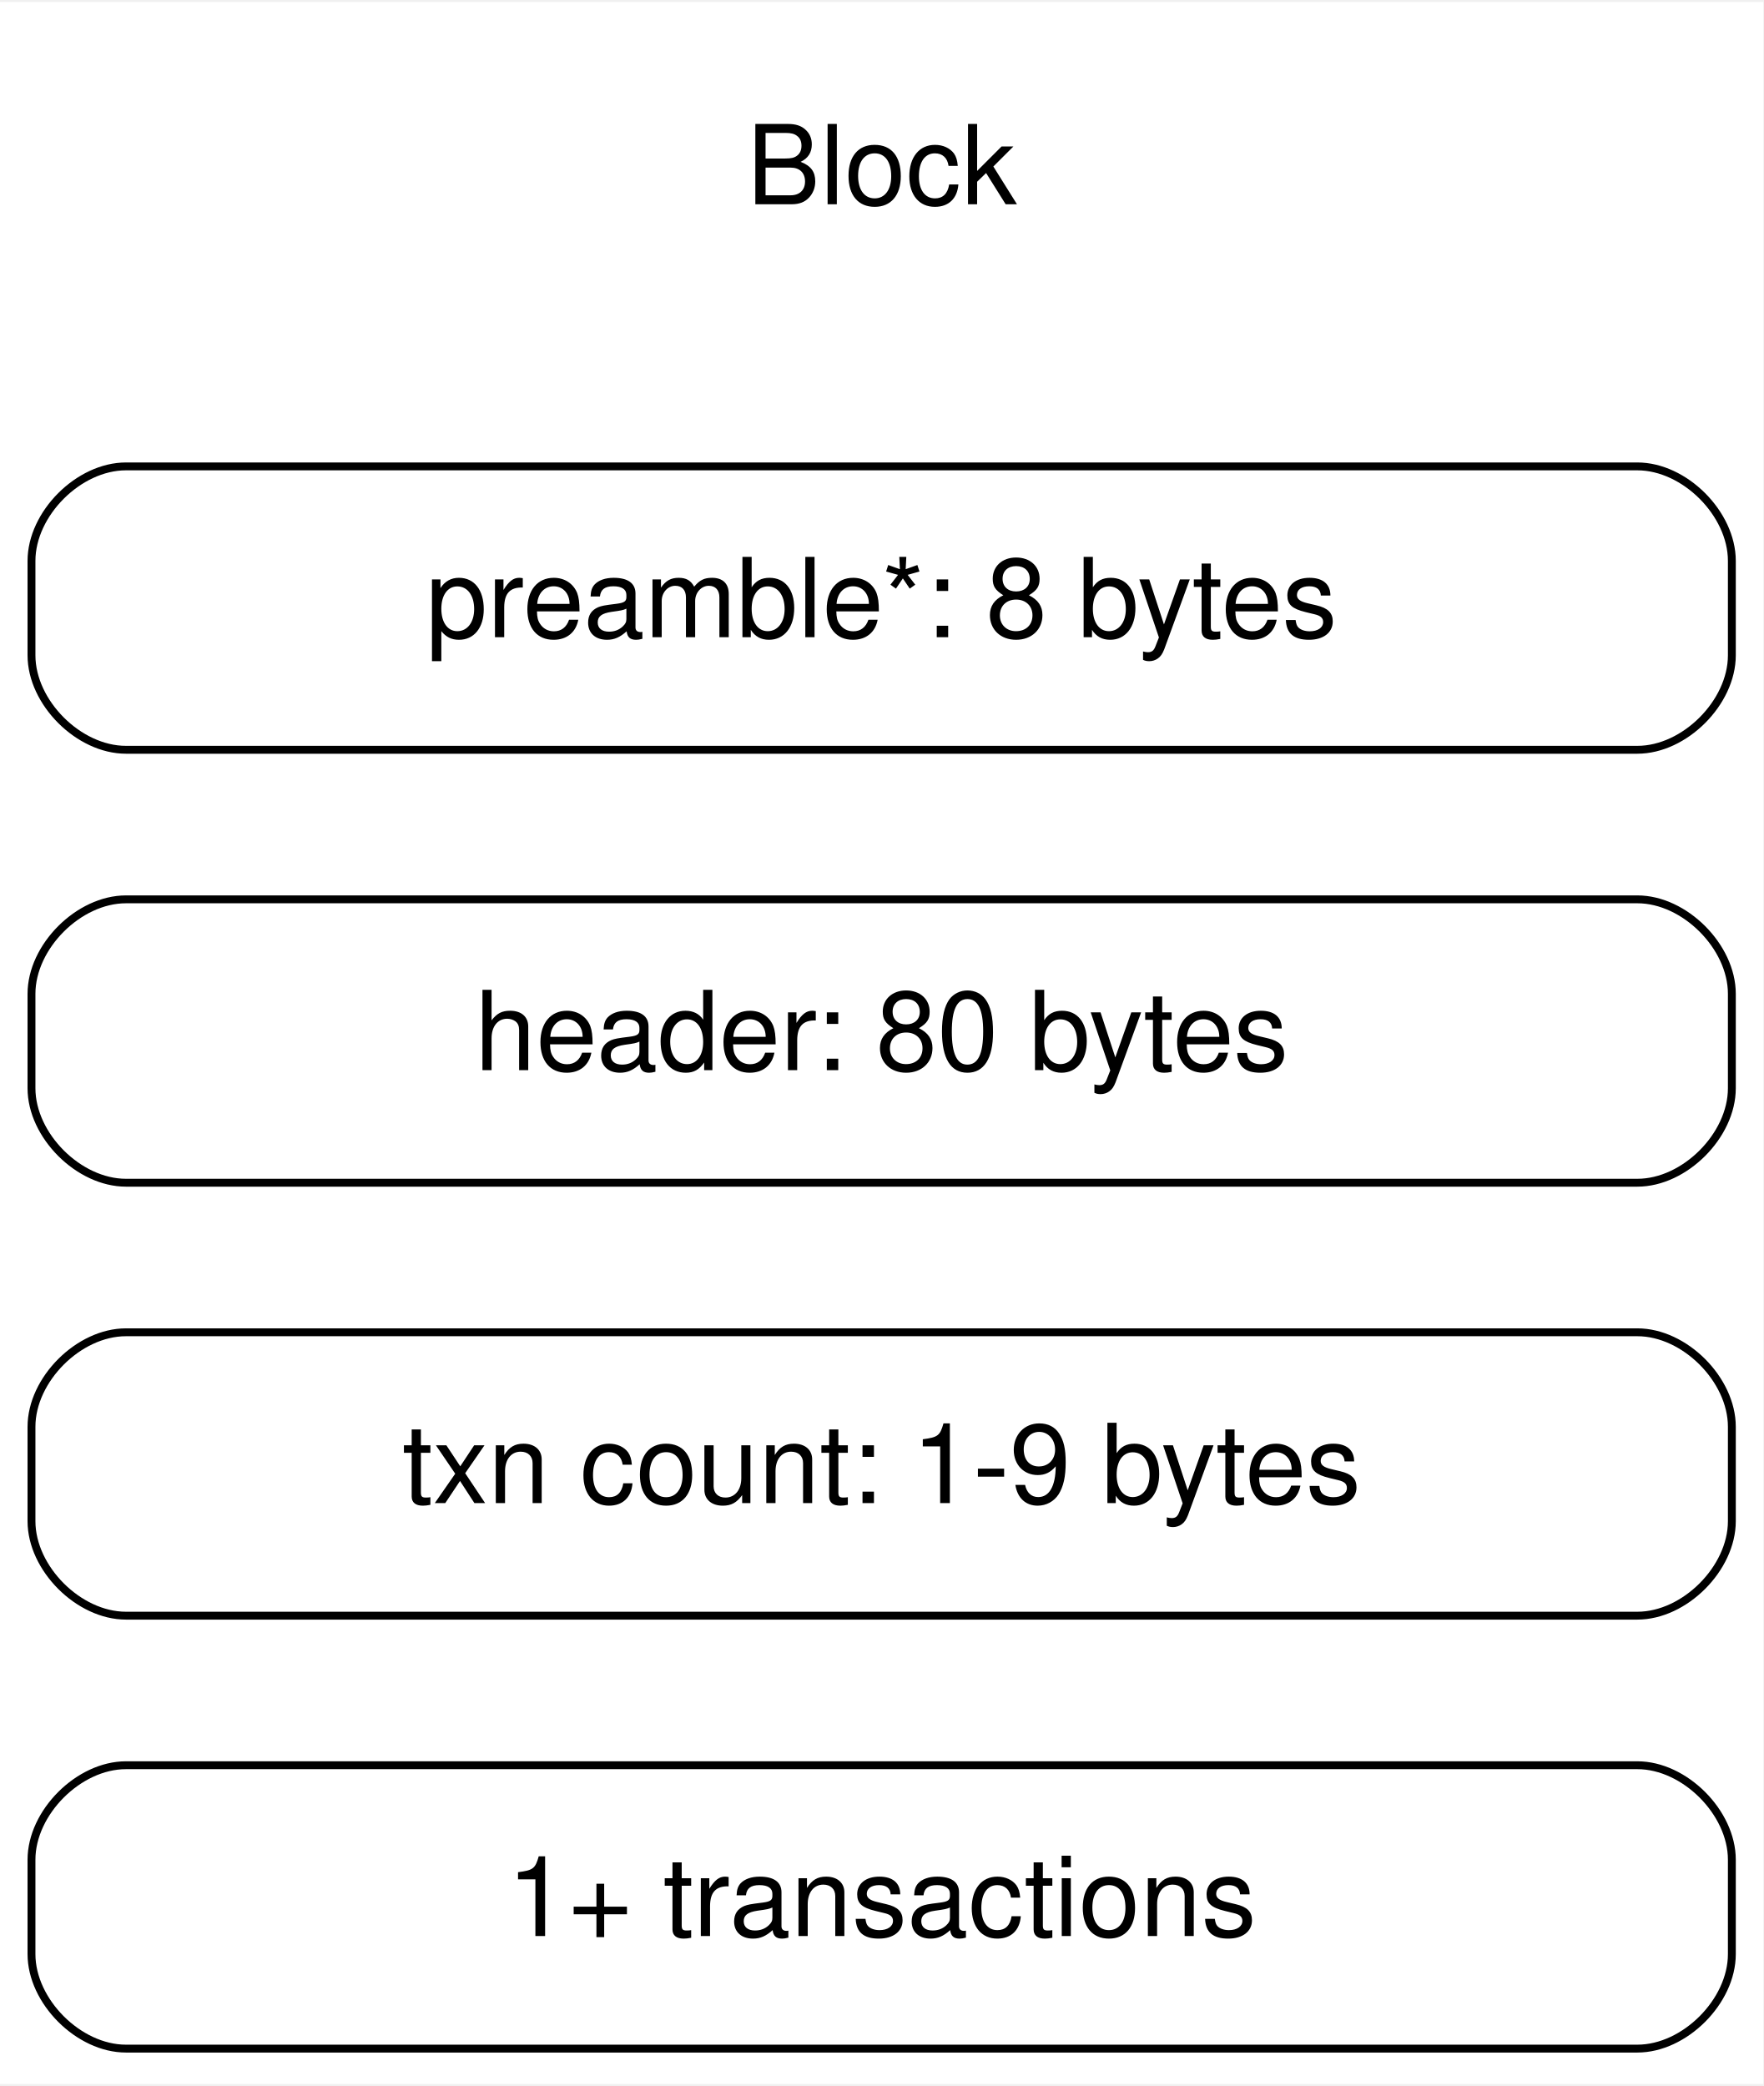
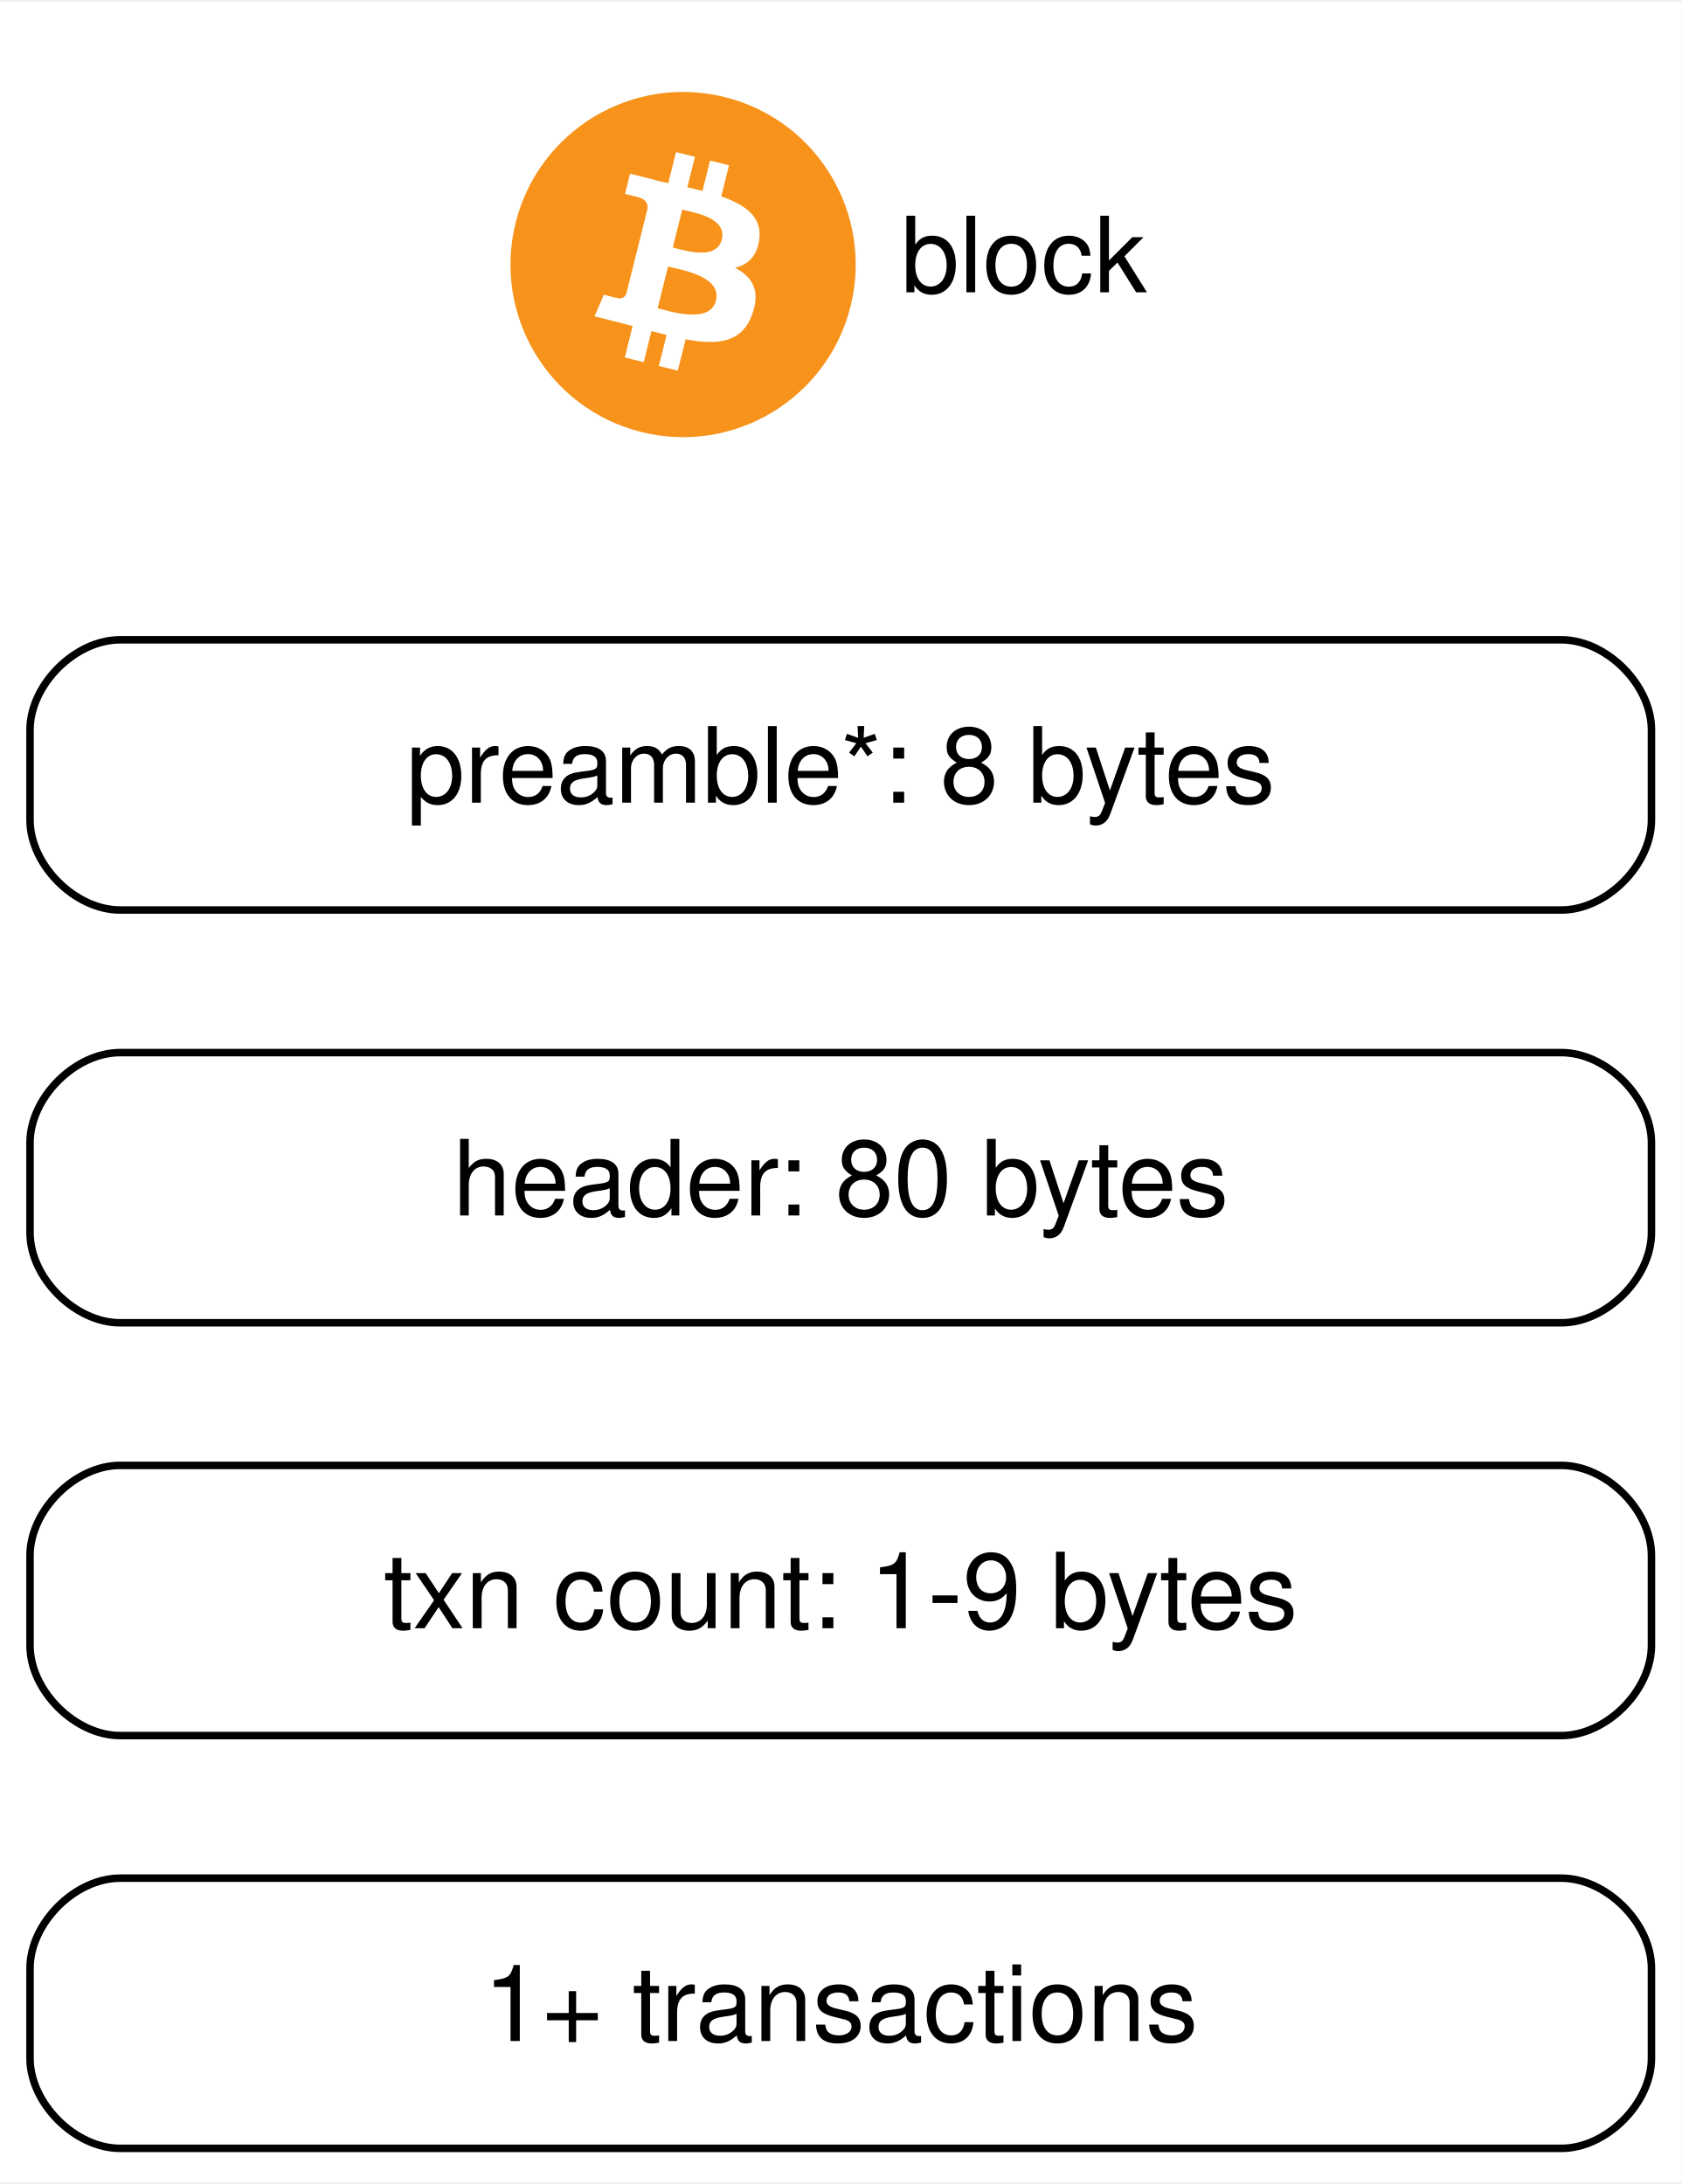
- <svg xmlns="http://www.w3.org/2000/svg" width="224pt" height="265pt" viewBox="0.00 0.00 224.00 264.50">
-   <g id="graph0" class="graph" transform="scale(1 1) rotate(0) translate(4 260.5)">
-     <polygon fill="white" stroke="transparent" points="-4,4 -4,-260.5 220,-260.5 220,4 -4,4" />
+ <svg xmlns="http://www.w3.org/2000/svg" width="224pt" height="291pt" viewBox="0.00 0.00 224.00 290.50">
+   <g id="graph0" class="graph" transform="scale(1 1) rotate(0) translate(4 286.5)">
+     <polygon fill="white" stroke="transparent" points="-4,4 -4,-286.5 220,-286.5 220,4 -4,4" />
    <g id="node1" class="node">
      <path fill="none" stroke="black" d="M12,-0.5C12,-0.5 204,-0.5 204,-0.5 210,-0.5 216,-6.5 216,-12.5 216,-12.5 216,-24.5 216,-24.5 216,-30.5 210,-36.5 204,-36.5 204,-36.5 12,-36.5 12,-36.5 6,-36.5 0,-30.5 0,-24.5 0,-24.5 0,-12.5 0,-12.5 0,-6.5 6,-0.5 12,-0.5" />
      <text text-anchor="middle" x="108" y="-14.8" font-family="Helvetica,sans-Serif" font-size="14.00">1+ transactions</text>
    </g>
    <g id="node2" class="node">
      <path fill="none" stroke="black" d="M12,-55.5C12,-55.5 204,-55.5 204,-55.5 210,-55.5 216,-61.5 216,-67.5 216,-67.5 216,-79.5 216,-79.5 216,-85.5 210,-91.5 204,-91.5 204,-91.5 12,-91.5 12,-91.5 6,-91.5 0,-85.5 0,-79.5 0,-79.5 0,-67.5 0,-67.5 0,-61.5 6,-55.5 12,-55.5" />
      <text text-anchor="middle" x="108" y="-69.8" font-family="Helvetica,sans-Serif" font-size="14.00">txn count: 1-9 bytes</text>
    </g>
    <g id="node3" class="node">
      <path fill="none" stroke="black" d="M12,-110.5C12,-110.5 204,-110.5 204,-110.5 210,-110.5 216,-116.5 216,-122.5 216,-122.5 216,-134.5 216,-134.5 216,-140.5 210,-146.5 204,-146.5 204,-146.5 12,-146.5 12,-146.5 6,-146.5 0,-140.5 0,-134.5 0,-134.5 0,-122.5 0,-122.5 0,-116.5 6,-110.5 12,-110.5" />
      <text text-anchor="middle" x="108" y="-124.8" font-family="Helvetica,sans-Serif" font-size="14.00">header: 80 bytes</text>
    </g>
    <g id="node4" class="node">
      <path fill="none" stroke="black" d="M12,-165.5C12,-165.5 204,-165.5 204,-165.5 210,-165.5 216,-171.5 216,-177.5 216,-177.5 216,-189.5 216,-189.5 216,-195.5 210,-201.5 204,-201.5 204,-201.5 12,-201.5 12,-201.5 6,-201.5 0,-195.5 0,-189.5 0,-189.5 0,-177.5 0,-177.5 0,-171.5 6,-165.5 12,-165.5" />
      <text text-anchor="middle" x="108" y="-179.8" font-family="Helvetica,sans-Serif" font-size="14.00">preamble*: 8 bytes</text>
    </g>
    <g id="node5" class="node">
-       <text text-anchor="middle" x="108" y="-234.8" font-family="Helvetica,sans-Serif" font-size="14.00">Block</text>
+       <svg height="46px" width="46px" version="1.1" id="svg22" viewBox="0 0 63.993 64.001" x="64" y="-274.5">
+         <defs id="defs26" />
+         <path style="fill:#f7931a" id="path2" d="m 63.035,39.742 c -4.274,17.143 -21.637,27.576 -38.782,23.301 -17.138,-4.274 -27.571,-21.638 -23.295,-38.78 C 5.23,7.118 22.593,-3.316 39.733,0.958 c 17.144,4.274 27.576,21.64 23.302,38.784 z" />
+         <path style="fill:#ffffff" id="path4" d="m 46.105,27.442 c 0.637,-4.258 -2.605,-6.547 -7.038,-8.074 l 1.438,-5.768 -3.511,-0.875 -1.4,5.616 c -0.923,-0.23 -1.871,-0.447 -2.813,-0.662 l 1.41,-5.653 -3.509,-0.875 -1.439,5.766 c -0.764,-0.174 -1.514,-0.346 -2.242,-0.527 l 0.004,-0.018 -4.842,-1.209 -0.934,3.75 c 0,0 2.605,0.597 2.55,0.634 1.422,0.355 1.679,1.296 1.636,2.042 l -1.638,6.571 c 0.098,0.025 0.225,0.061 0.365,0.117 -0.117,-0.029 -0.242,-0.061 -0.371,-0.092 l -2.296,9.205 c -0.174,0.432 -0.615,1.08 -1.609,0.834 0.035,0.051 -2.552,-0.637 -2.552,-0.637 l -1.743,4.019 4.569,1.139 c 0.85,0.213 1.683,0.436 2.503,0.646 l -1.453,5.834 3.507,0.875 1.439,-5.772 c 0.958,0.26 1.888,0.5 2.798,0.726 l -1.434,5.745 3.511,0.875 1.453,-5.823 c 5.987,1.133 10.489,0.676 12.384,-4.739 1.527,-4.36 -0.076,-6.875 -3.226,-8.515 2.294,-0.529 4.022,-2.038 4.483,-5.155 z m -8.022,11.249 c -1.085,4.36 -8.426,2.003 -10.806,1.412 l 1.928,-7.729 c 2.38,0.594 10.012,1.77 8.878,6.317 z m 1.086,-11.312 c -0.99,3.966 -7.1,1.951 -9.082,1.457 l 1.748,-7.01 c 1.982,0.494 8.365,1.416 7.334,5.553 z" />
+       </svg>
+       <text text-anchor="start" x="116" y="-247.8" font-family="Helvetica,sans-Serif" font-size="14.00">block</text>
    </g>
  </g>
</svg>
